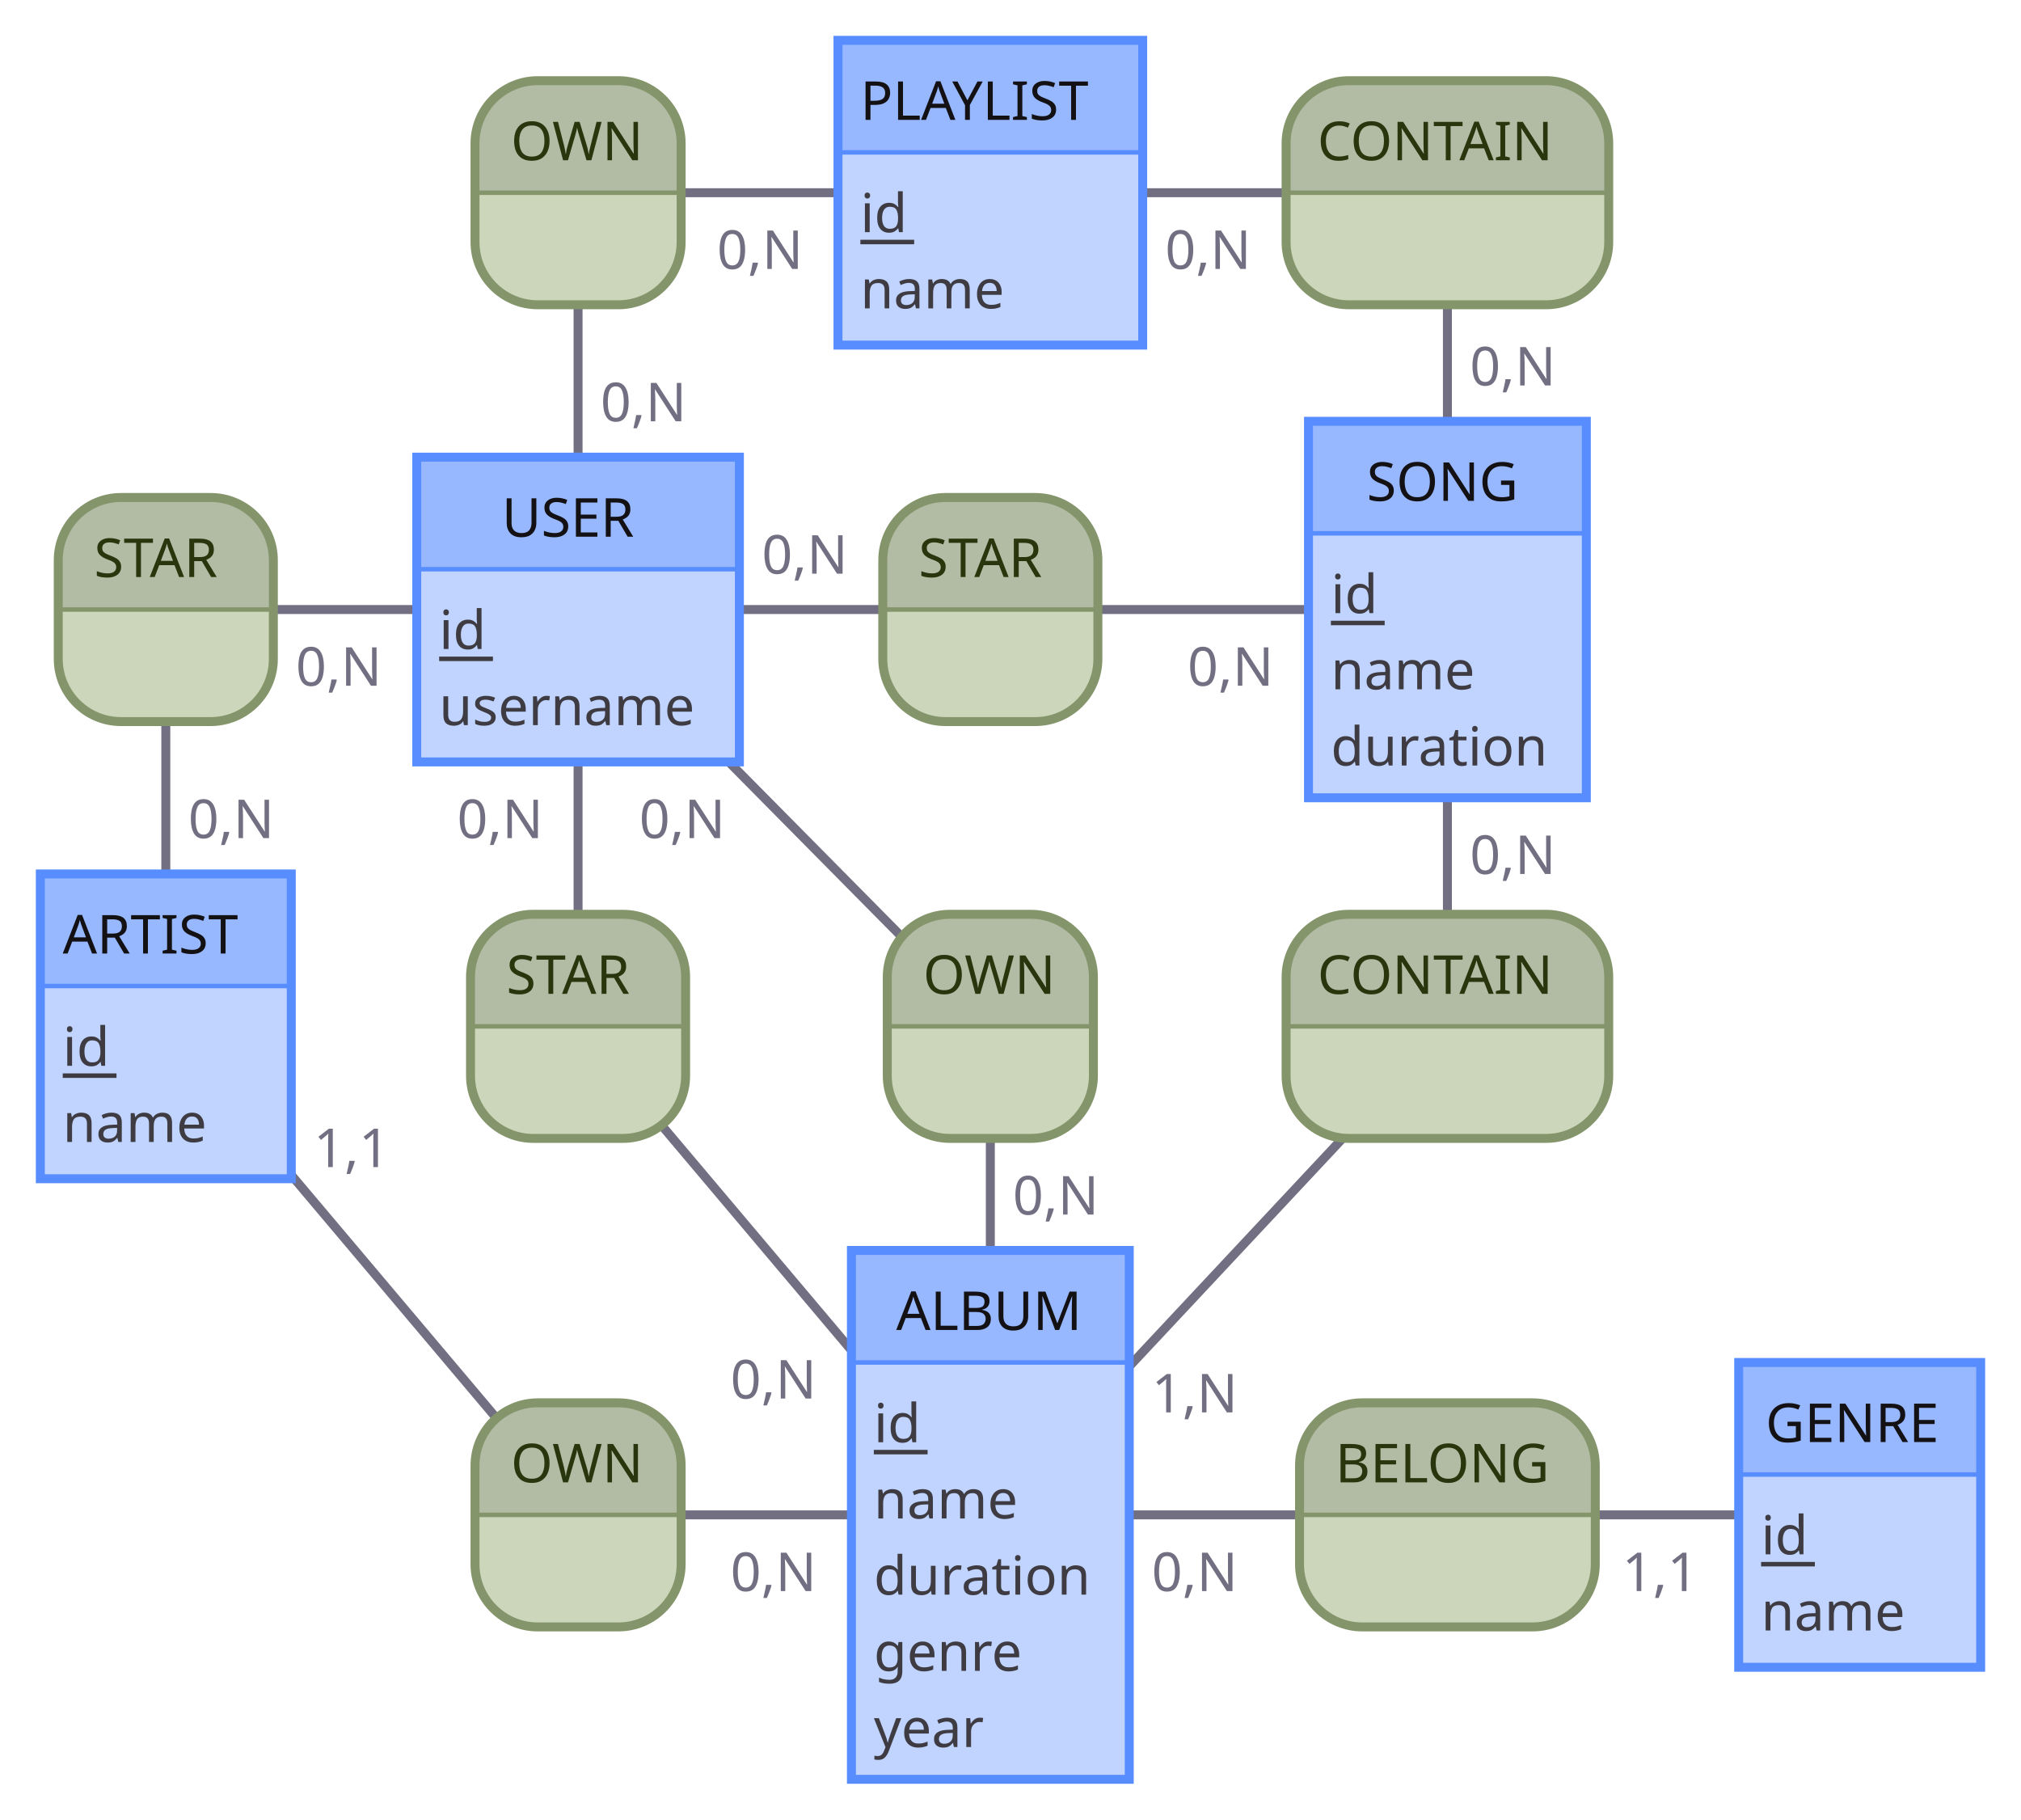
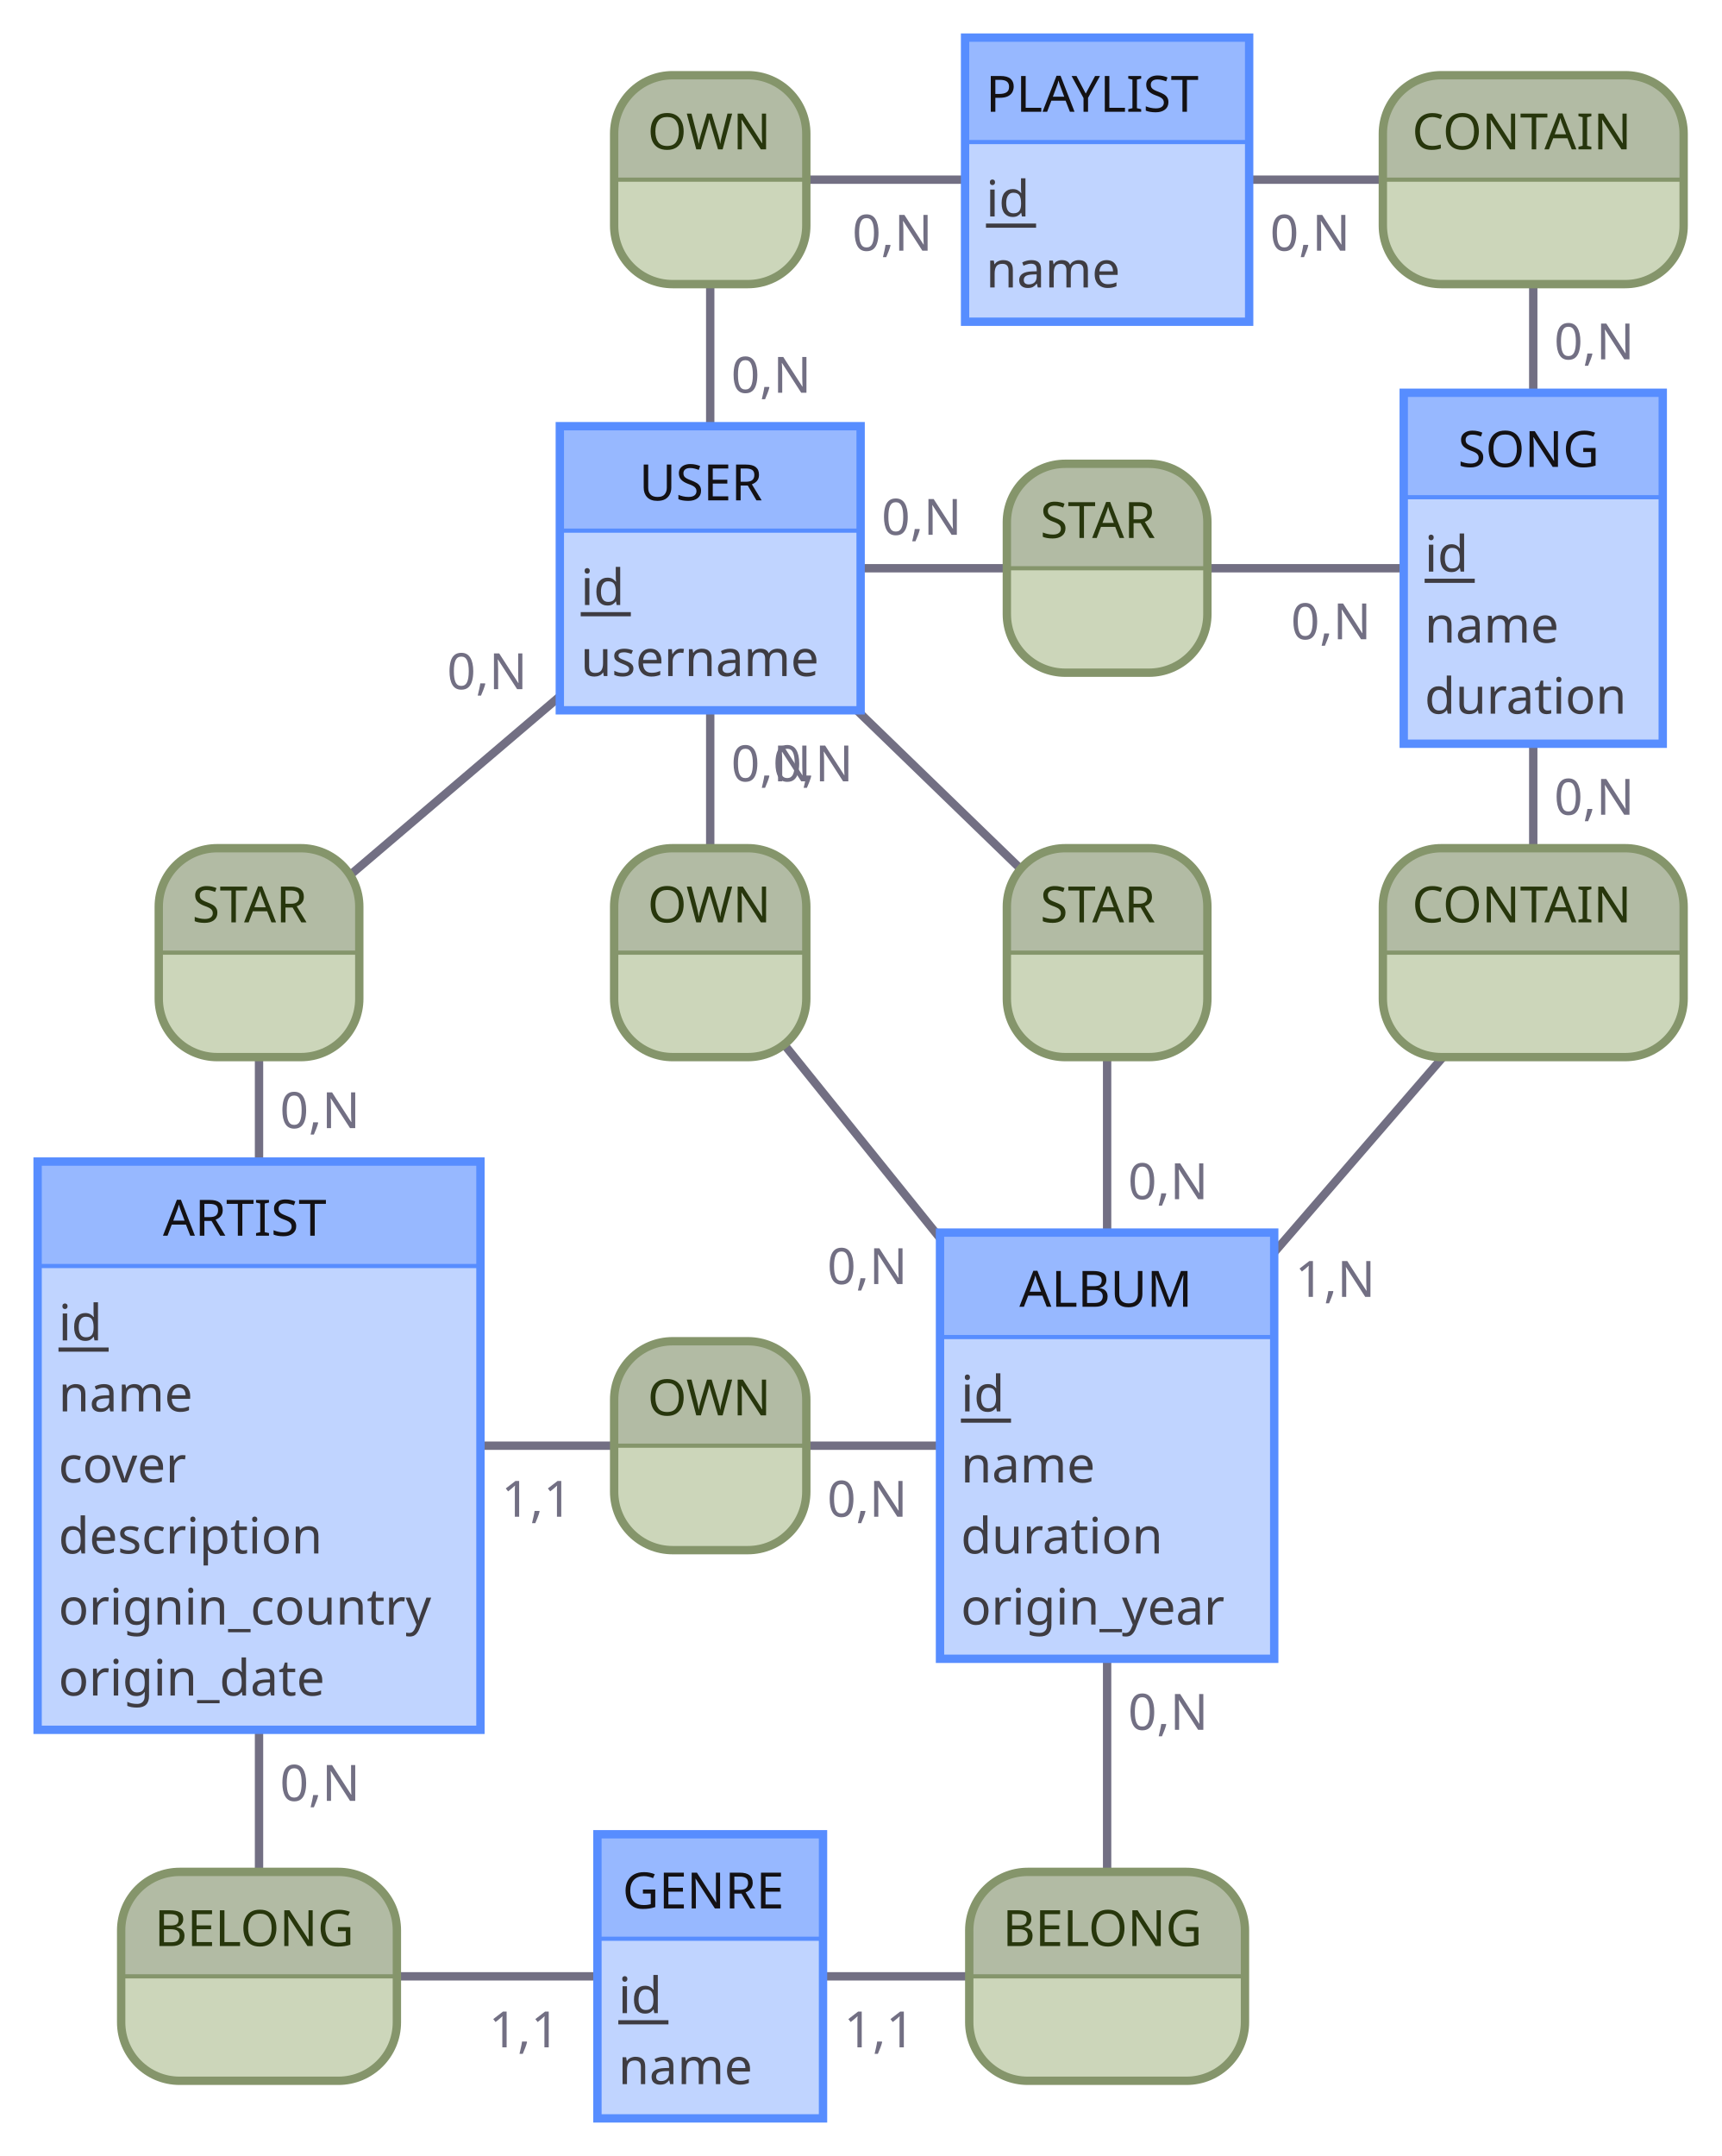
- <svg xmlns="http://www.w3.org/2000/svg" width="451" height="406" viewBox="0 0 451 406">
-   <rect id="frame" x="0" y="0" width="451" height="406" fill="none" stroke="none" stroke-width="0" />
-   <g>
-     <line x1="221" y1="43" x2="129" y2="43" stroke="#726f83" stroke-width="2" />
-     <text x="160" y="60" fill="#726f83" font-family="Verdana" font-size="12">0,N</text>
-     <line x1="129" y1="136" x2="129" y2="43" stroke="#726f83" stroke-width="2" />
-     <text x="134" y="94" fill="#726f83" font-family="Verdana" font-size="12">0,N</text>
-     <g>
-       <path d="M138 18 a14 14 90 0 1 14 14 V43 h-46 V32 a14 14 90 0 1 14 -14" fill="#b2bba4" stroke="#b2bba4" stroke-width="0" />
-       <path d="M152 43 v11 a14 14 90 0 1 -14 14 H120 a14 14 90 0 1 -14 -14 V43 H46" fill="#ccd6ba" stroke="#ccd6ba" stroke-width="0" />
-       <rect x="106" y="18" width="46" height="50" fill="none" rx="14" stroke="#85956b" stroke-width="2" />
-       <line x1="106" y1="43" x2="152" y2="43" stroke="#85956b" stroke-width="1" />
-       <text x="114" y="35.75" fill="#27360c" font-family="Verdana" font-size="12">OWN</text>
-     </g>
-   </g>
-   <g>
-     <line x1="221" y1="43" x2="323" y2="43" stroke="#726f83" stroke-width="2" />
-     <text x="260" y="60" fill="#726f83" font-family="Verdana" font-size="12">0,N</text>
-     <line x1="323" y1="136" x2="323" y2="43" stroke="#726f83" stroke-width="2" />
-     <text x="328" y="86" fill="#726f83" font-family="Verdana" font-size="12">0,N</text>
-     <g>
-       <path d="M345 18 a14 14 90 0 1 14 14 V43 h-72 V32 a14 14 90 0 1 14 -14" fill="#b2bba4" stroke="#b2bba4" stroke-width="0" />
-       <path d="M359 43 v11 a14 14 90 0 1 -14 14 H301 a14 14 90 0 1 -14 -14 V43 H72" fill="#ccd6ba" stroke="#ccd6ba" stroke-width="0" />
-       <rect x="287" y="18" width="72" height="50" fill="none" rx="14" stroke="#85956b" stroke-width="2" />
-       <line x1="287" y1="43" x2="359" y2="43" stroke="#85956b" stroke-width="1" />
-       <text x="294" y="35.75" fill="#27360c" font-family="Verdana" font-size="12">CONTAIN</text>
-     </g>
-   </g>
-   <g>
-     <line x1="37" y1="229" x2="37" y2="136" stroke="#726f83" stroke-width="2" />
-     <text x="42" y="187" fill="#726f83" font-family="Verdana" font-size="12">0,N</text>
-     <line x1="129" y1="136" x2="37" y2="136" stroke="#726f83" stroke-width="2" />
-     <text x="66" y="153" fill="#726f83" font-family="Verdana" font-size="12">0,N</text>
-     <g>
-       <path d="M47 111 a14 14 90 0 1 14 14 V136 h-48 V125 a14 14 90 0 1 14 -14" fill="#b2bba4" stroke="#b2bba4" stroke-width="0" />
-       <path d="M61 136 v11 a14 14 90 0 1 -14 14 H27 a14 14 90 0 1 -14 -14 V136 H48" fill="#ccd6ba" stroke="#ccd6ba" stroke-width="0" />
-       <rect x="13" y="111" width="48" height="50" fill="none" rx="14" stroke="#85956b" stroke-width="2" />
-       <line x1="13" y1="136" x2="61" y2="136" stroke="#85956b" stroke-width="1" />
-       <text x="21" y="128.75" fill="#27360c" font-family="Verdana" font-size="12">STAR</text>
-     </g>
-   </g>
-   <g>
-     <line x1="323" y1="136" x2="221" y2="136" stroke="#726f83" stroke-width="2" />
-     <text x="265" y="153" fill="#726f83" font-family="Verdana" font-size="12">0,N</text>
-     <line x1="129" y1="136" x2="221" y2="136" stroke="#726f83" stroke-width="2" />
-     <text x="170" y="128" fill="#726f83" font-family="Verdana" font-size="12">0,N</text>
-     <g>
-       <path d="M231 111 a14 14 90 0 1 14 14 V136 h-48 V125 a14 14 90 0 1 14 -14" fill="#b2bba4" stroke="#b2bba4" stroke-width="0" />
-       <path d="M245 136 v11 a14 14 90 0 1 -14 14 H211 a14 14 90 0 1 -14 -14 V136 H48" fill="#ccd6ba" stroke="#ccd6ba" stroke-width="0" />
-       <rect x="197" y="111" width="48" height="50" fill="none" rx="14" stroke="#85956b" stroke-width="2" />
-       <line x1="197" y1="136" x2="245" y2="136" stroke="#85956b" stroke-width="1" />
-       <text x="205" y="128.75" fill="#27360c" font-family="Verdana" font-size="12">STAR</text>
-     </g>
-   </g>
-   <g>
-     <line x1="221" y1="338" x2="129" y2="229" stroke="#726f83" stroke-width="2" />
-     <text x="163" y="312.04" fill="#726f83" font-family="Verdana" font-size="12">0,N</text>
-     <line x1="129" y1="136" x2="129" y2="229" stroke="#726f83" stroke-width="2" />
-     <text x="102" y="187" fill="#726f83" font-family="Verdana" font-size="12">0,N</text>
-     <g>
-       <path d="M139 204 a14 14 90 0 1 14 14 V229 h-48 V218 a14 14 90 0 1 14 -14" fill="#b2bba4" stroke="#b2bba4" stroke-width="0" />
-       <path d="M153 229 v11 a14 14 90 0 1 -14 14 H119 a14 14 90 0 1 -14 -14 V229 H48" fill="#ccd6ba" stroke="#ccd6ba" stroke-width="0" />
-       <rect x="105" y="204" width="48" height="50" fill="none" rx="14" stroke="#85956b" stroke-width="2" />
-       <line x1="105" y1="229" x2="153" y2="229" stroke="#85956b" stroke-width="1" />
-       <text x="113" y="221.75" fill="#27360c" font-family="Verdana" font-size="12">STAR</text>
-     </g>
-   </g>
-   <g>
-     <line x1="221" y1="338" x2="221" y2="229" stroke="#726f83" stroke-width="2" />
-     <text x="226" y="271" fill="#726f83" font-family="Verdana" font-size="12">0,N</text>
-     <line x1="129" y1="136" x2="221" y2="229" stroke="#726f83" stroke-width="2" />
-     <text x="142.65" y="187" fill="#726f83" font-family="Verdana" font-size="12">0,N</text>
-     <g>
-       <path d="M230 204 a14 14 90 0 1 14 14 V229 h-46 V218 a14 14 90 0 1 14 -14" fill="#b2bba4" stroke="#b2bba4" stroke-width="0" />
-       <path d="M244 229 v11 a14 14 90 0 1 -14 14 H212 a14 14 90 0 1 -14 -14 V229 H46" fill="#ccd6ba" stroke="#ccd6ba" stroke-width="0" />
-       <rect x="198" y="204" width="46" height="50" fill="none" rx="14" stroke="#85956b" stroke-width="2" />
-       <line x1="198" y1="229" x2="244" y2="229" stroke="#85956b" stroke-width="1" />
-       <text x="206" y="221.75" fill="#27360c" font-family="Verdana" font-size="12">OWN</text>
-     </g>
-   </g>
-   <g>
-     <line x1="221" y1="338" x2="323" y2="229" stroke="#726f83" stroke-width="2" />
-     <text x="257" y="315.13" fill="#726f83" font-family="Verdana" font-size="12">1,N</text>
-     <line x1="323" y1="136" x2="323" y2="229" stroke="#726f83" stroke-width="2" />
-     <text x="328" y="195" fill="#726f83" font-family="Verdana" font-size="12">0,N</text>
-     <g>
-       <path d="M345 204 a14 14 90 0 1 14 14 V229 h-72 V218 a14 14 90 0 1 14 -14" fill="#b2bba4" stroke="#b2bba4" stroke-width="0" />
-       <path d="M359 229 v11 a14 14 90 0 1 -14 14 H301 a14 14 90 0 1 -14 -14 V229 H72" fill="#ccd6ba" stroke="#ccd6ba" stroke-width="0" />
-       <rect x="287" y="204" width="72" height="50" fill="none" rx="14" stroke="#85956b" stroke-width="2" />
-       <line x1="287" y1="229" x2="359" y2="229" stroke="#85956b" stroke-width="1" />
-       <text x="294" y="221.75" fill="#27360c" font-family="Verdana" font-size="12">CONTAIN</text>
-     </g>
-   </g>
-   <g>
-     <line x1="221" y1="338" x2="129" y2="338" stroke="#726f83" stroke-width="2" />
-     <text x="163" y="355" fill="#726f83" font-family="Verdana" font-size="12">0,N</text>
-     <line x1="37" y1="229" x2="129" y2="338" stroke="#726f83" stroke-width="2" />
-     <text x="70" y="260.4" fill="#726f83" font-family="Verdana" font-size="12">1,1</text>
-     <g>
-       <path d="M138 313 a14 14 90 0 1 14 14 V338 h-46 V327 a14 14 90 0 1 14 -14" fill="#b2bba4" stroke="#b2bba4" stroke-width="0" />
-       <path d="M152 338 v11 a14 14 90 0 1 -14 14 H120 a14 14 90 0 1 -14 -14 V338 H46" fill="#ccd6ba" stroke="#ccd6ba" stroke-width="0" />
-       <rect x="106" y="313" width="46" height="50" fill="none" rx="14" stroke="#85956b" stroke-width="2" />
-       <line x1="106" y1="338" x2="152" y2="338" stroke="#85956b" stroke-width="1" />
-       <text x="114" y="330.75" fill="#27360c" font-family="Verdana" font-size="12">OWN</text>
-     </g>
-   </g>
-   <g>
-     <line x1="221" y1="338" x2="323" y2="338" stroke="#726f83" stroke-width="2" />
-     <text x="257" y="355" fill="#726f83" font-family="Verdana" font-size="12">0,N</text>
-     <line x1="415" y1="338" x2="323" y2="338" stroke="#726f83" stroke-width="2" />
-     <text x="362" y="355" fill="#726f83" font-family="Verdana" font-size="12">1,1</text>
-     <g>
-       <path d="M342 313 a14 14 90 0 1 14 14 V338 h-66 V327 a14 14 90 0 1 14 -14" fill="#b2bba4" stroke="#b2bba4" stroke-width="0" />
-       <path d="M356 338 v11 a14 14 90 0 1 -14 14 H304 a14 14 90 0 1 -14 -14 V338 H66" fill="#ccd6ba" stroke="#ccd6ba" stroke-width="0" />
-       <rect x="290" y="313" width="66" height="50" fill="none" rx="14" stroke="#85956b" stroke-width="2" />
-       <line x1="290" y1="338" x2="356" y2="338" stroke="#85956b" stroke-width="1" />
-       <text x="298" y="330.75" fill="#27360c" font-family="Verdana" font-size="12">BELONG</text>
-     </g>
-   </g>
-   <g>
-     <g>
-       <rect x="187" y="9" width="68" height="25" fill="#97b8ff" stroke="#97b8ff" stroke-width="0" opacity="1" />
-       <rect x="187" y="34" width="68" height="43" fill="#c0d4ff" stroke="#c0d4ff" stroke-width="0" opacity="1" />
-       <rect x="187" y="9" width="68" height="68" fill="none" stroke="#578dff" stroke-width="2" opacity="1" />
-       <line x1="187" y1="34" x2="255" y2="34" stroke="#578dff" stroke-width="1" />
-     </g>
-     <text x="192" y="26.75" fill="#131114" font-family="Verdana" font-size="12">PLAYLIST</text>
-     <text x="192" y="51.8" fill="#3e3c42" font-family="Verdana" font-size="12">id</text>
-     <line x1="192" y1="54" x2="204" y2="54" stroke="#3e3c42" stroke-width="1" />
-     <text x="192" y="68.8" fill="#3e3c42" font-family="Verdana" font-size="12">name</text>
-   </g>
-   <g>
-     <g>
-       <rect x="93" y="102" width="72" height="25" fill="#97b8ff" stroke="#97b8ff" stroke-width="0" opacity="1" />
-       <rect x="93" y="127" width="72" height="43" fill="#c0d4ff" stroke="#c0d4ff" stroke-width="0" opacity="1" />
-       <rect x="93" y="102" width="72" height="68" fill="none" stroke="#578dff" stroke-width="2" opacity="1" />
-       <line x1="93" y1="127" x2="165" y2="127" stroke="#578dff" stroke-width="1" />
-     </g>
-     <text x="112" y="119.75" fill="#131114" font-family="Verdana" font-size="12">USER</text>
-     <text x="98" y="144.8" fill="#3e3c42" font-family="Verdana" font-size="12">id</text>
-     <line x1="98" y1="147" x2="110" y2="147" stroke="#3e3c42" stroke-width="1" />
-     <text x="98" y="161.8" fill="#3e3c42" font-family="Verdana" font-size="12">username</text>
-   </g>
-   <g>
-     <g>
-       <rect x="292" y="94" width="62" height="25" fill="#97b8ff" stroke="#97b8ff" stroke-width="0" opacity="1" />
-       <rect x="292" y="119" width="62" height="59" fill="#c0d4ff" stroke="#c0d4ff" stroke-width="0" opacity="1" />
-       <rect x="292" y="94" width="62" height="84" fill="none" stroke="#578dff" stroke-width="2" opacity="1" />
-       <line x1="292" y1="119" x2="354" y2="119" stroke="#578dff" stroke-width="1" />
-     </g>
-     <text x="305" y="111.75" fill="#131114" font-family="Verdana" font-size="12">SONG</text>
-     <text x="297" y="136.8" fill="#3e3c42" font-family="Verdana" font-size="12">id</text>
-     <line x1="297" y1="139" x2="309" y2="139" stroke="#3e3c42" stroke-width="1" />
-     <text x="297" y="153.8" fill="#3e3c42" font-family="Verdana" font-size="12">name</text>
-     <text x="297" y="170.8" fill="#3e3c42" font-family="Verdana" font-size="12">duration</text>
-   </g>
-   <g>
-     <g>
-       <rect x="9" y="195" width="56" height="25" fill="#97b8ff" stroke="#97b8ff" stroke-width="0" opacity="1" />
-       <rect x="9" y="220" width="56" height="43" fill="#c0d4ff" stroke="#c0d4ff" stroke-width="0" opacity="1" />
-       <rect x="9" y="195" width="56" height="68" fill="none" stroke="#578dff" stroke-width="2" opacity="1" />
-       <line x1="9" y1="220" x2="65" y2="220" stroke="#578dff" stroke-width="1" />
-     </g>
-     <text x="14" y="212.75" fill="#131114" font-family="Verdana" font-size="12">ARTIST</text>
-     <text x="14" y="237.8" fill="#3e3c42" font-family="Verdana" font-size="12">id</text>
-     <line x1="14" y1="240" x2="26" y2="240" stroke="#3e3c42" stroke-width="1" />
-     <text x="14" y="254.8" fill="#3e3c42" font-family="Verdana" font-size="12">name</text>
-   </g>
-   <g>
-     <g>
-       <rect x="190" y="279" width="62" height="25" fill="#97b8ff" stroke="#97b8ff" stroke-width="0" opacity="1" />
-       <rect x="190" y="304" width="62" height="93" fill="#c0d4ff" stroke="#c0d4ff" stroke-width="0" opacity="1" />
-       <rect x="190" y="279" width="62" height="118" fill="none" stroke="#578dff" stroke-width="2" opacity="1" />
-       <line x1="190" y1="304" x2="252" y2="304" stroke="#578dff" stroke-width="1" />
-     </g>
-     <text x="200" y="296.75" fill="#131114" font-family="Verdana" font-size="12">ALBUM</text>
-     <text x="195" y="321.8" fill="#3e3c42" font-family="Verdana" font-size="12">id</text>
-     <line x1="195" y1="324" x2="207" y2="324" stroke="#3e3c42" stroke-width="1" />
-     <text x="195" y="338.8" fill="#3e3c42" font-family="Verdana" font-size="12">name</text>
-     <text x="195" y="355.8" fill="#3e3c42" font-family="Verdana" font-size="12">duration</text>
-     <text x="195" y="372.8" fill="#3e3c42" font-family="Verdana" font-size="12">genre</text>
-     <text x="195" y="389.8" fill="#3e3c42" font-family="Verdana" font-size="12">year</text>
-   </g>
-   <g>
-     <g>
-       <rect x="388" y="304" width="54" height="25" fill="#97b8ff" stroke="#97b8ff" stroke-width="0" opacity="1" />
-       <rect x="388" y="329" width="54" height="43" fill="#c0d4ff" stroke="#c0d4ff" stroke-width="0" opacity="1" />
-       <rect x="388" y="304" width="54" height="68" fill="none" stroke="#578dff" stroke-width="2" opacity="1" />
-       <line x1="388" y1="329" x2="442" y2="329" stroke="#578dff" stroke-width="1" />
-     </g>
-     <text x="394" y="321.75" fill="#131114" font-family="Verdana" font-size="12">GENRE</text>
-     <text x="393" y="346.8" fill="#3e3c42" font-family="Verdana" font-size="12">id</text>
-     <line x1="393" y1="349" x2="405" y2="349" stroke="#3e3c42" stroke-width="1" />
-     <text x="393" y="363.8" fill="#3e3c42" font-family="Verdana" font-size="12">name</text>
+ <svg xmlns="http://www.w3.org/2000/svg" width="412" height="516" viewBox="0 0 412 516">
+   <rect id="frame" x="0" y="0" width="412" height="516" fill="none" stroke="none" stroke-width="0" />
+   <g>
+     <line x1="265" y1="43" x2="170" y2="43" stroke="#726f83" stroke-width="2" />
+     <text x="204" y="60" fill="#726f83" font-family="Verdana" font-size="12">0,N</text>
+     <line x1="170" y1="136" x2="170" y2="43" stroke="#726f83" stroke-width="2" />
+     <text x="175" y="94" fill="#726f83" font-family="Verdana" font-size="12">0,N</text>
+     <g>
+       <path d="M179 18 a14 14 90 0 1 14 14 V43 h-46 V32 a14 14 90 0 1 14 -14" fill="#b2bba4" stroke="#b2bba4" stroke-width="0" />
+       <path d="M193 43 v11 a14 14 90 0 1 -14 14 H161 a14 14 90 0 1 -14 -14 V43 H46" fill="#ccd6ba" stroke="#ccd6ba" stroke-width="0" />
+       <rect x="147" y="18" width="46" height="50" fill="none" rx="14" stroke="#85956b" stroke-width="2" />
+       <line x1="147" y1="43" x2="193" y2="43" stroke="#85956b" stroke-width="1" />
+       <text x="155" y="35.75" fill="#27360c" font-family="Verdana" font-size="12">OWN</text>
+     </g>
+   </g>
+   <g>
+     <line x1="265" y1="43" x2="367" y2="43" stroke="#726f83" stroke-width="2" />
+     <text x="304" y="60" fill="#726f83" font-family="Verdana" font-size="12">0,N</text>
+     <line x1="367" y1="136" x2="367" y2="43" stroke="#726f83" stroke-width="2" />
+     <text x="372" y="86" fill="#726f83" font-family="Verdana" font-size="12">0,N</text>
+     <g>
+       <path d="M389 18 a14 14 90 0 1 14 14 V43 h-72 V32 a14 14 90 0 1 14 -14" fill="#b2bba4" stroke="#b2bba4" stroke-width="0" />
+       <path d="M403 43 v11 a14 14 90 0 1 -14 14 H345 a14 14 90 0 1 -14 -14 V43 H72" fill="#ccd6ba" stroke="#ccd6ba" stroke-width="0" />
+       <rect x="331" y="18" width="72" height="50" fill="none" rx="14" stroke="#85956b" stroke-width="2" />
+       <line x1="331" y1="43" x2="403" y2="43" stroke="#85956b" stroke-width="1" />
+       <text x="338" y="35.75" fill="#27360c" font-family="Verdana" font-size="12">CONTAIN</text>
+     </g>
+   </g>
+   <g>
+     <line x1="367" y1="136" x2="265" y2="136" stroke="#726f83" stroke-width="2" />
+     <text x="309" y="153" fill="#726f83" font-family="Verdana" font-size="12">0,N</text>
+     <line x1="170" y1="136" x2="265" y2="136" stroke="#726f83" stroke-width="2" />
+     <text x="211" y="128" fill="#726f83" font-family="Verdana" font-size="12">0,N</text>
+     <g>
+       <path d="M275 111 a14 14 90 0 1 14 14 V136 h-48 V125 a14 14 90 0 1 14 -14" fill="#b2bba4" stroke="#b2bba4" stroke-width="0" />
+       <path d="M289 136 v11 a14 14 90 0 1 -14 14 H255 a14 14 90 0 1 -14 -14 V136 H48" fill="#ccd6ba" stroke="#ccd6ba" stroke-width="0" />
+       <rect x="241" y="111" width="48" height="50" fill="none" rx="14" stroke="#85956b" stroke-width="2" />
+       <line x1="241" y1="136" x2="289" y2="136" stroke="#85956b" stroke-width="1" />
+       <text x="249" y="128.75" fill="#27360c" font-family="Verdana" font-size="12">STAR</text>
+     </g>
+   </g>
+   <g>
+     <line x1="62" y1="346" x2="62" y2="228" stroke="#726f83" stroke-width="2" />
+     <text x="67" y="270" fill="#726f83" font-family="Verdana" font-size="12">0,N</text>
+     <line x1="170" y1="136" x2="62" y2="228" stroke="#726f83" stroke-width="2" />
+     <text x="107" y="164.94" fill="#726f83" font-family="Verdana" font-size="12">0,N</text>
+     <g>
+       <path d="M72 203 a14 14 90 0 1 14 14 V228 h-48 V217 a14 14 90 0 1 14 -14" fill="#b2bba4" stroke="#b2bba4" stroke-width="0" />
+       <path d="M86 228 v11 a14 14 90 0 1 -14 14 H52 a14 14 90 0 1 -14 -14 V228 H48" fill="#ccd6ba" stroke="#ccd6ba" stroke-width="0" />
+       <rect x="38" y="203" width="48" height="50" fill="none" rx="14" stroke="#85956b" stroke-width="2" />
+       <line x1="38" y1="228" x2="86" y2="228" stroke="#85956b" stroke-width="1" />
+       <text x="46" y="220.75" fill="#27360c" font-family="Verdana" font-size="12">STAR</text>
+     </g>
+   </g>
+   <g>
+     <line x1="265" y1="346" x2="170" y2="228" stroke="#726f83" stroke-width="2" />
+     <text x="198" y="307.32" fill="#726f83" font-family="Verdana" font-size="12">0,N</text>
+     <line x1="170" y1="136" x2="170" y2="228" stroke="#726f83" stroke-width="2" />
+     <text x="175" y="187" fill="#726f83" font-family="Verdana" font-size="12">0,N</text>
+     <g>
+       <path d="M179 203 a14 14 90 0 1 14 14 V228 h-46 V217 a14 14 90 0 1 14 -14" fill="#b2bba4" stroke="#b2bba4" stroke-width="0" />
+       <path d="M193 228 v11 a14 14 90 0 1 -14 14 H161 a14 14 90 0 1 -14 -14 V228 H46" fill="#ccd6ba" stroke="#ccd6ba" stroke-width="0" />
+       <rect x="147" y="203" width="46" height="50" fill="none" rx="14" stroke="#85956b" stroke-width="2" />
+       <line x1="147" y1="228" x2="193" y2="228" stroke="#85956b" stroke-width="1" />
+       <text x="155" y="220.75" fill="#27360c" font-family="Verdana" font-size="12">OWN</text>
+     </g>
+   </g>
+   <g>
+     <line x1="265" y1="346" x2="265" y2="228" stroke="#726f83" stroke-width="2" />
+     <text x="270" y="287" fill="#726f83" font-family="Verdana" font-size="12">0,N</text>
+     <line x1="170" y1="136" x2="265" y2="228" stroke="#726f83" stroke-width="2" />
+     <text x="185.02" y="187" fill="#726f83" font-family="Verdana" font-size="12">0,N</text>
+     <g>
+       <path d="M275 203 a14 14 90 0 1 14 14 V228 h-48 V217 a14 14 90 0 1 14 -14" fill="#b2bba4" stroke="#b2bba4" stroke-width="0" />
+       <path d="M289 228 v11 a14 14 90 0 1 -14 14 H255 a14 14 90 0 1 -14 -14 V228 H48" fill="#ccd6ba" stroke="#ccd6ba" stroke-width="0" />
+       <rect x="241" y="203" width="48" height="50" fill="none" rx="14" stroke="#85956b" stroke-width="2" />
+       <line x1="241" y1="228" x2="289" y2="228" stroke="#85956b" stroke-width="1" />
+       <text x="249" y="220.75" fill="#27360c" font-family="Verdana" font-size="12">STAR</text>
+     </g>
+   </g>
+   <g>
+     <line x1="265" y1="346" x2="367" y2="228" stroke="#726f83" stroke-width="2" />
+     <text x="310" y="310.38" fill="#726f83" font-family="Verdana" font-size="12">1,N</text>
+     <line x1="367" y1="136" x2="367" y2="228" stroke="#726f83" stroke-width="2" />
+     <text x="372" y="195" fill="#726f83" font-family="Verdana" font-size="12">0,N</text>
+     <g>
+       <path d="M389 203 a14 14 90 0 1 14 14 V228 h-72 V217 a14 14 90 0 1 14 -14" fill="#b2bba4" stroke="#b2bba4" stroke-width="0" />
+       <path d="M403 228 v11 a14 14 90 0 1 -14 14 H345 a14 14 90 0 1 -14 -14 V228 H72" fill="#ccd6ba" stroke="#ccd6ba" stroke-width="0" />
+       <rect x="331" y="203" width="72" height="50" fill="none" rx="14" stroke="#85956b" stroke-width="2" />
+       <line x1="331" y1="228" x2="403" y2="228" stroke="#85956b" stroke-width="1" />
+       <text x="338" y="220.75" fill="#27360c" font-family="Verdana" font-size="12">CONTAIN</text>
+     </g>
+   </g>
+   <g>
+     <line x1="265" y1="346" x2="170" y2="346" stroke="#726f83" stroke-width="2" />
+     <text x="198" y="363" fill="#726f83" font-family="Verdana" font-size="12">0,N</text>
+     <line x1="62" y1="346" x2="170" y2="346" stroke="#726f83" stroke-width="2" />
+     <text x="120" y="363" fill="#726f83" font-family="Verdana" font-size="12">1,1</text>
+     <g>
+       <path d="M179 321 a14 14 90 0 1 14 14 V346 h-46 V335 a14 14 90 0 1 14 -14" fill="#b2bba4" stroke="#b2bba4" stroke-width="0" />
+       <path d="M193 346 v11 a14 14 90 0 1 -14 14 H161 a14 14 90 0 1 -14 -14 V346 H46" fill="#ccd6ba" stroke="#ccd6ba" stroke-width="0" />
+       <rect x="147" y="321" width="46" height="50" fill="none" rx="14" stroke="#85956b" stroke-width="2" />
+       <line x1="147" y1="346" x2="193" y2="346" stroke="#85956b" stroke-width="1" />
+       <text x="155" y="338.75" fill="#27360c" font-family="Verdana" font-size="12">OWN</text>
+     </g>
+   </g>
+   <g>
+     <line x1="62" y1="346" x2="62" y2="473" stroke="#726f83" stroke-width="2" />
+     <text x="67" y="431" fill="#726f83" font-family="Verdana" font-size="12">0,N</text>
+     <line x1="170" y1="473" x2="62" y2="473" stroke="#726f83" stroke-width="2" />
+     <text x="117" y="490" fill="#726f83" font-family="Verdana" font-size="12">1,1</text>
+     <g>
+       <path d="M81 448 a14 14 90 0 1 14 14 V473 h-66 V462 a14 14 90 0 1 14 -14" fill="#b2bba4" stroke="#b2bba4" stroke-width="0" />
+       <path d="M95 473 v11 a14 14 90 0 1 -14 14 H43 a14 14 90 0 1 -14 -14 V473 H66" fill="#ccd6ba" stroke="#ccd6ba" stroke-width="0" />
+       <rect x="29" y="448" width="66" height="50" fill="none" rx="14" stroke="#85956b" stroke-width="2" />
+       <line x1="29" y1="473" x2="95" y2="473" stroke="#85956b" stroke-width="1" />
+       <text x="37" y="465.75" fill="#27360c" font-family="Verdana" font-size="12">BELONG</text>
+     </g>
+   </g>
+   <g>
+     <line x1="265" y1="346" x2="265" y2="473" stroke="#726f83" stroke-width="2" />
+     <text x="270" y="414" fill="#726f83" font-family="Verdana" font-size="12">0,N</text>
+     <line x1="170" y1="473" x2="265" y2="473" stroke="#726f83" stroke-width="2" />
+     <text x="202" y="490" fill="#726f83" font-family="Verdana" font-size="12">1,1</text>
+     <g>
+       <path d="M284 448 a14 14 90 0 1 14 14 V473 h-66 V462 a14 14 90 0 1 14 -14" fill="#b2bba4" stroke="#b2bba4" stroke-width="0" />
+       <path d="M298 473 v11 a14 14 90 0 1 -14 14 H246 a14 14 90 0 1 -14 -14 V473 H66" fill="#ccd6ba" stroke="#ccd6ba" stroke-width="0" />
+       <rect x="232" y="448" width="66" height="50" fill="none" rx="14" stroke="#85956b" stroke-width="2" />
+       <line x1="232" y1="473" x2="298" y2="473" stroke="#85956b" stroke-width="1" />
+       <text x="240" y="465.75" fill="#27360c" font-family="Verdana" font-size="12">BELONG</text>
+     </g>
+   </g>
+   <g>
+     <g>
+       <rect x="231" y="9" width="68" height="25" fill="#97b8ff" stroke="#97b8ff" stroke-width="0" opacity="1" />
+       <rect x="231" y="34" width="68" height="43" fill="#c0d4ff" stroke="#c0d4ff" stroke-width="0" opacity="1" />
+       <rect x="231" y="9" width="68" height="68" fill="none" stroke="#578dff" stroke-width="2" opacity="1" />
+       <line x1="231" y1="34" x2="299" y2="34" stroke="#578dff" stroke-width="1" />
+     </g>
+     <text x="236" y="26.75" fill="#131114" font-family="Verdana" font-size="12">PLAYLIST</text>
+     <text x="236" y="51.8" fill="#3e3c42" font-family="Verdana" font-size="12">id</text>
+     <line x1="236" y1="54" x2="248" y2="54" stroke="#3e3c42" stroke-width="1" />
+     <text x="236" y="68.8" fill="#3e3c42" font-family="Verdana" font-size="12">name</text>
+   </g>
+   <g>
+     <g>
+       <rect x="134" y="102" width="72" height="25" fill="#97b8ff" stroke="#97b8ff" stroke-width="0" opacity="1" />
+       <rect x="134" y="127" width="72" height="43" fill="#c0d4ff" stroke="#c0d4ff" stroke-width="0" opacity="1" />
+       <rect x="134" y="102" width="72" height="68" fill="none" stroke="#578dff" stroke-width="2" opacity="1" />
+       <line x1="134" y1="127" x2="206" y2="127" stroke="#578dff" stroke-width="1" />
+     </g>
+     <text x="153" y="119.75" fill="#131114" font-family="Verdana" font-size="12">USER</text>
+     <text x="139" y="144.8" fill="#3e3c42" font-family="Verdana" font-size="12">id</text>
+     <line x1="139" y1="147" x2="151" y2="147" stroke="#3e3c42" stroke-width="1" />
+     <text x="139" y="161.8" fill="#3e3c42" font-family="Verdana" font-size="12">username</text>
+   </g>
+   <g>
+     <g>
+       <rect x="336" y="94" width="62" height="25" fill="#97b8ff" stroke="#97b8ff" stroke-width="0" opacity="1" />
+       <rect x="336" y="119" width="62" height="59" fill="#c0d4ff" stroke="#c0d4ff" stroke-width="0" opacity="1" />
+       <rect x="336" y="94" width="62" height="84" fill="none" stroke="#578dff" stroke-width="2" opacity="1" />
+       <line x1="336" y1="119" x2="398" y2="119" stroke="#578dff" stroke-width="1" />
+     </g>
+     <text x="349" y="111.75" fill="#131114" font-family="Verdana" font-size="12">SONG</text>
+     <text x="341" y="136.8" fill="#3e3c42" font-family="Verdana" font-size="12">id</text>
+     <line x1="341" y1="139" x2="353" y2="139" stroke="#3e3c42" stroke-width="1" />
+     <text x="341" y="153.8" fill="#3e3c42" font-family="Verdana" font-size="12">name</text>
+     <text x="341" y="170.8" fill="#3e3c42" font-family="Verdana" font-size="12">duration</text>
+   </g>
+   <g>
+     <g>
+       <rect x="9" y="278" width="106" height="25" fill="#97b8ff" stroke="#97b8ff" stroke-width="0" opacity="1" />
+       <rect x="9" y="303" width="106" height="111" fill="#c0d4ff" stroke="#c0d4ff" stroke-width="0" opacity="1" />
+       <rect x="9" y="278" width="106" height="136" fill="none" stroke="#578dff" stroke-width="2" opacity="1" />
+       <line x1="9" y1="303" x2="115" y2="303" stroke="#578dff" stroke-width="1" />
+     </g>
+     <text x="39" y="295.75" fill="#131114" font-family="Verdana" font-size="12">ARTIST</text>
+     <text x="14" y="320.8" fill="#3e3c42" font-family="Verdana" font-size="12">id</text>
+     <line x1="14" y1="323" x2="26" y2="323" stroke="#3e3c42" stroke-width="1" />
+     <text x="14" y="337.8" fill="#3e3c42" font-family="Verdana" font-size="12">name</text>
+     <text x="14" y="354.8" fill="#3e3c42" font-family="Verdana" font-size="12">cover</text>
+     <text x="14" y="371.8" fill="#3e3c42" font-family="Verdana" font-size="12">description</text>
+     <text x="14" y="388.8" fill="#3e3c42" font-family="Verdana" font-size="12">orignin_country</text>
+     <text x="14" y="405.8" fill="#3e3c42" font-family="Verdana" font-size="12">origin_date</text>
+   </g>
+   <g>
+     <g>
+       <rect x="225" y="295" width="80" height="25" fill="#97b8ff" stroke="#97b8ff" stroke-width="0" opacity="1" />
+       <rect x="225" y="320" width="80" height="77" fill="#c0d4ff" stroke="#c0d4ff" stroke-width="0" opacity="1" />
+       <rect x="225" y="295" width="80" height="102" fill="none" stroke="#578dff" stroke-width="2" opacity="1" />
+       <line x1="225" y1="320" x2="305" y2="320" stroke="#578dff" stroke-width="1" />
+     </g>
+     <text x="244" y="312.75" fill="#131114" font-family="Verdana" font-size="12">ALBUM</text>
+     <text x="230" y="337.8" fill="#3e3c42" font-family="Verdana" font-size="12">id</text>
+     <line x1="230" y1="340" x2="242" y2="340" stroke="#3e3c42" stroke-width="1" />
+     <text x="230" y="354.8" fill="#3e3c42" font-family="Verdana" font-size="12">name</text>
+     <text x="230" y="371.8" fill="#3e3c42" font-family="Verdana" font-size="12">duration</text>
+     <text x="230" y="388.8" fill="#3e3c42" font-family="Verdana" font-size="12">origin_year</text>
+   </g>
+   <g>
+     <g>
+       <rect x="143" y="439" width="54" height="25" fill="#97b8ff" stroke="#97b8ff" stroke-width="0" opacity="1" />
+       <rect x="143" y="464" width="54" height="43" fill="#c0d4ff" stroke="#c0d4ff" stroke-width="0" opacity="1" />
+       <rect x="143" y="439" width="54" height="68" fill="none" stroke="#578dff" stroke-width="2" opacity="1" />
+       <line x1="143" y1="464" x2="197" y2="464" stroke="#578dff" stroke-width="1" />
+     </g>
+     <text x="149" y="456.75" fill="#131114" font-family="Verdana" font-size="12">GENRE</text>
+     <text x="148" y="481.8" fill="#3e3c42" font-family="Verdana" font-size="12">id</text>
+     <line x1="148" y1="484" x2="160" y2="484" stroke="#3e3c42" stroke-width="1" />
+     <text x="148" y="498.8" fill="#3e3c42" font-family="Verdana" font-size="12">name</text>
  </g>
</svg>
